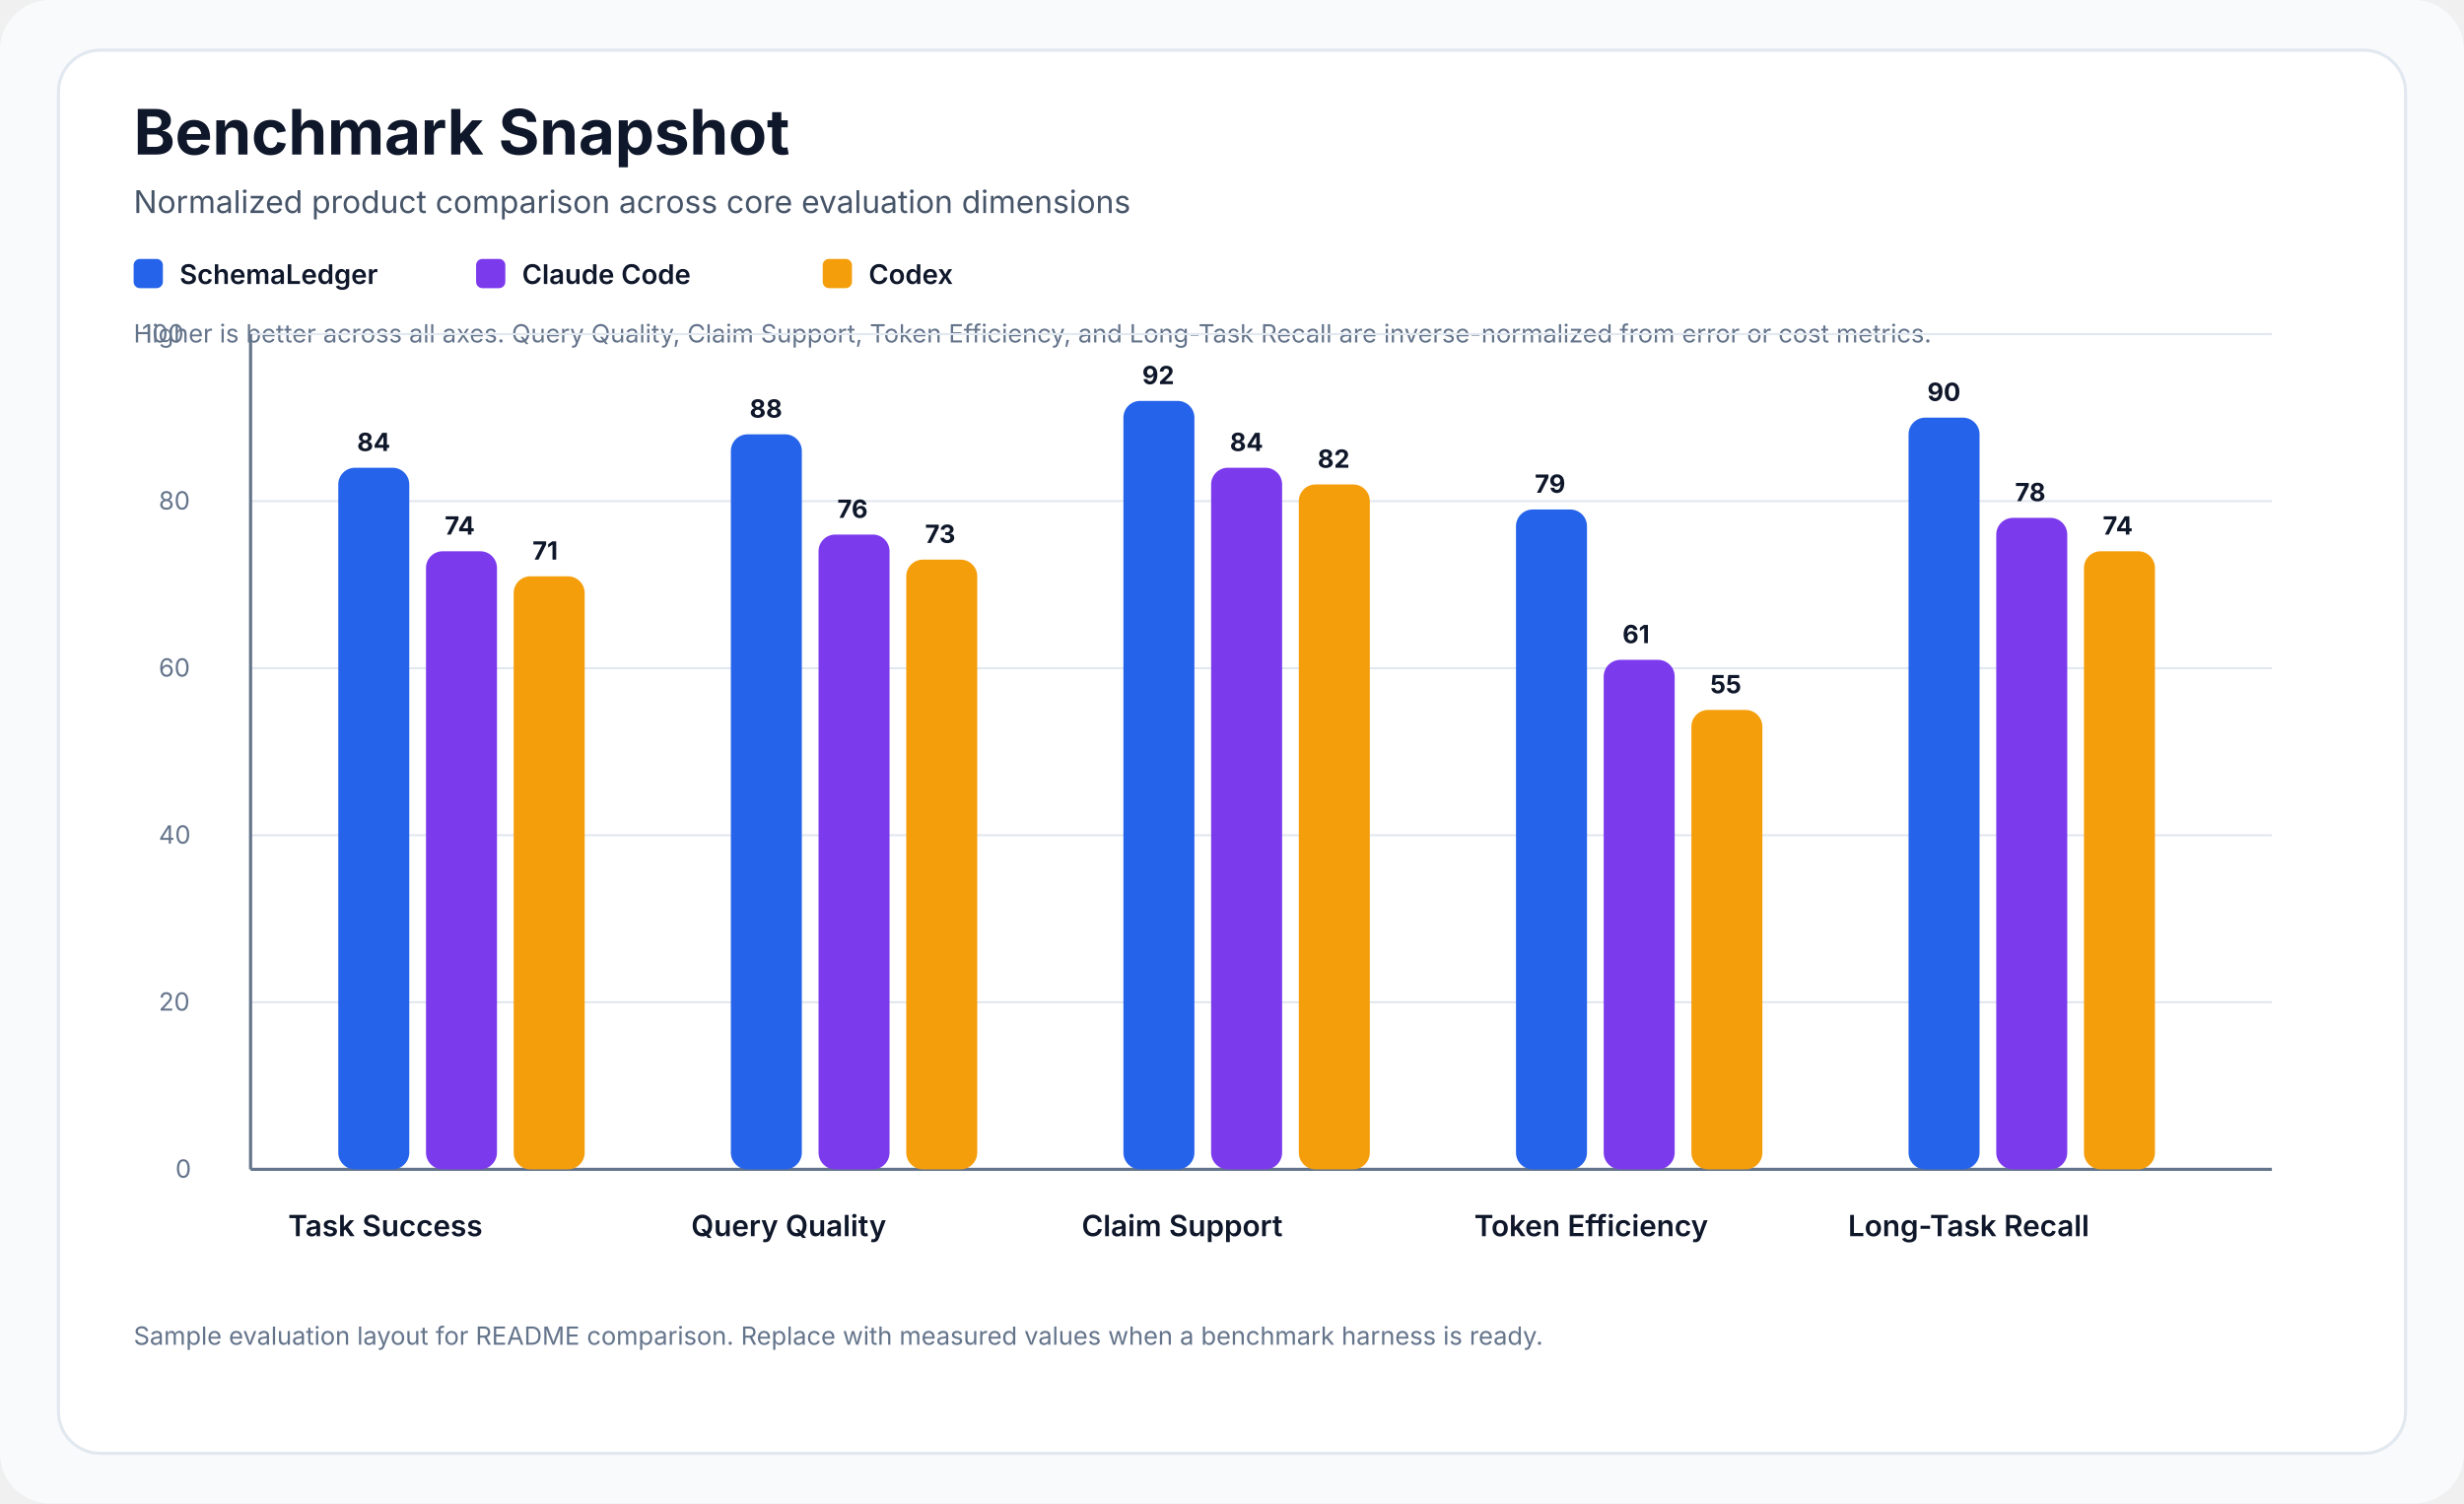
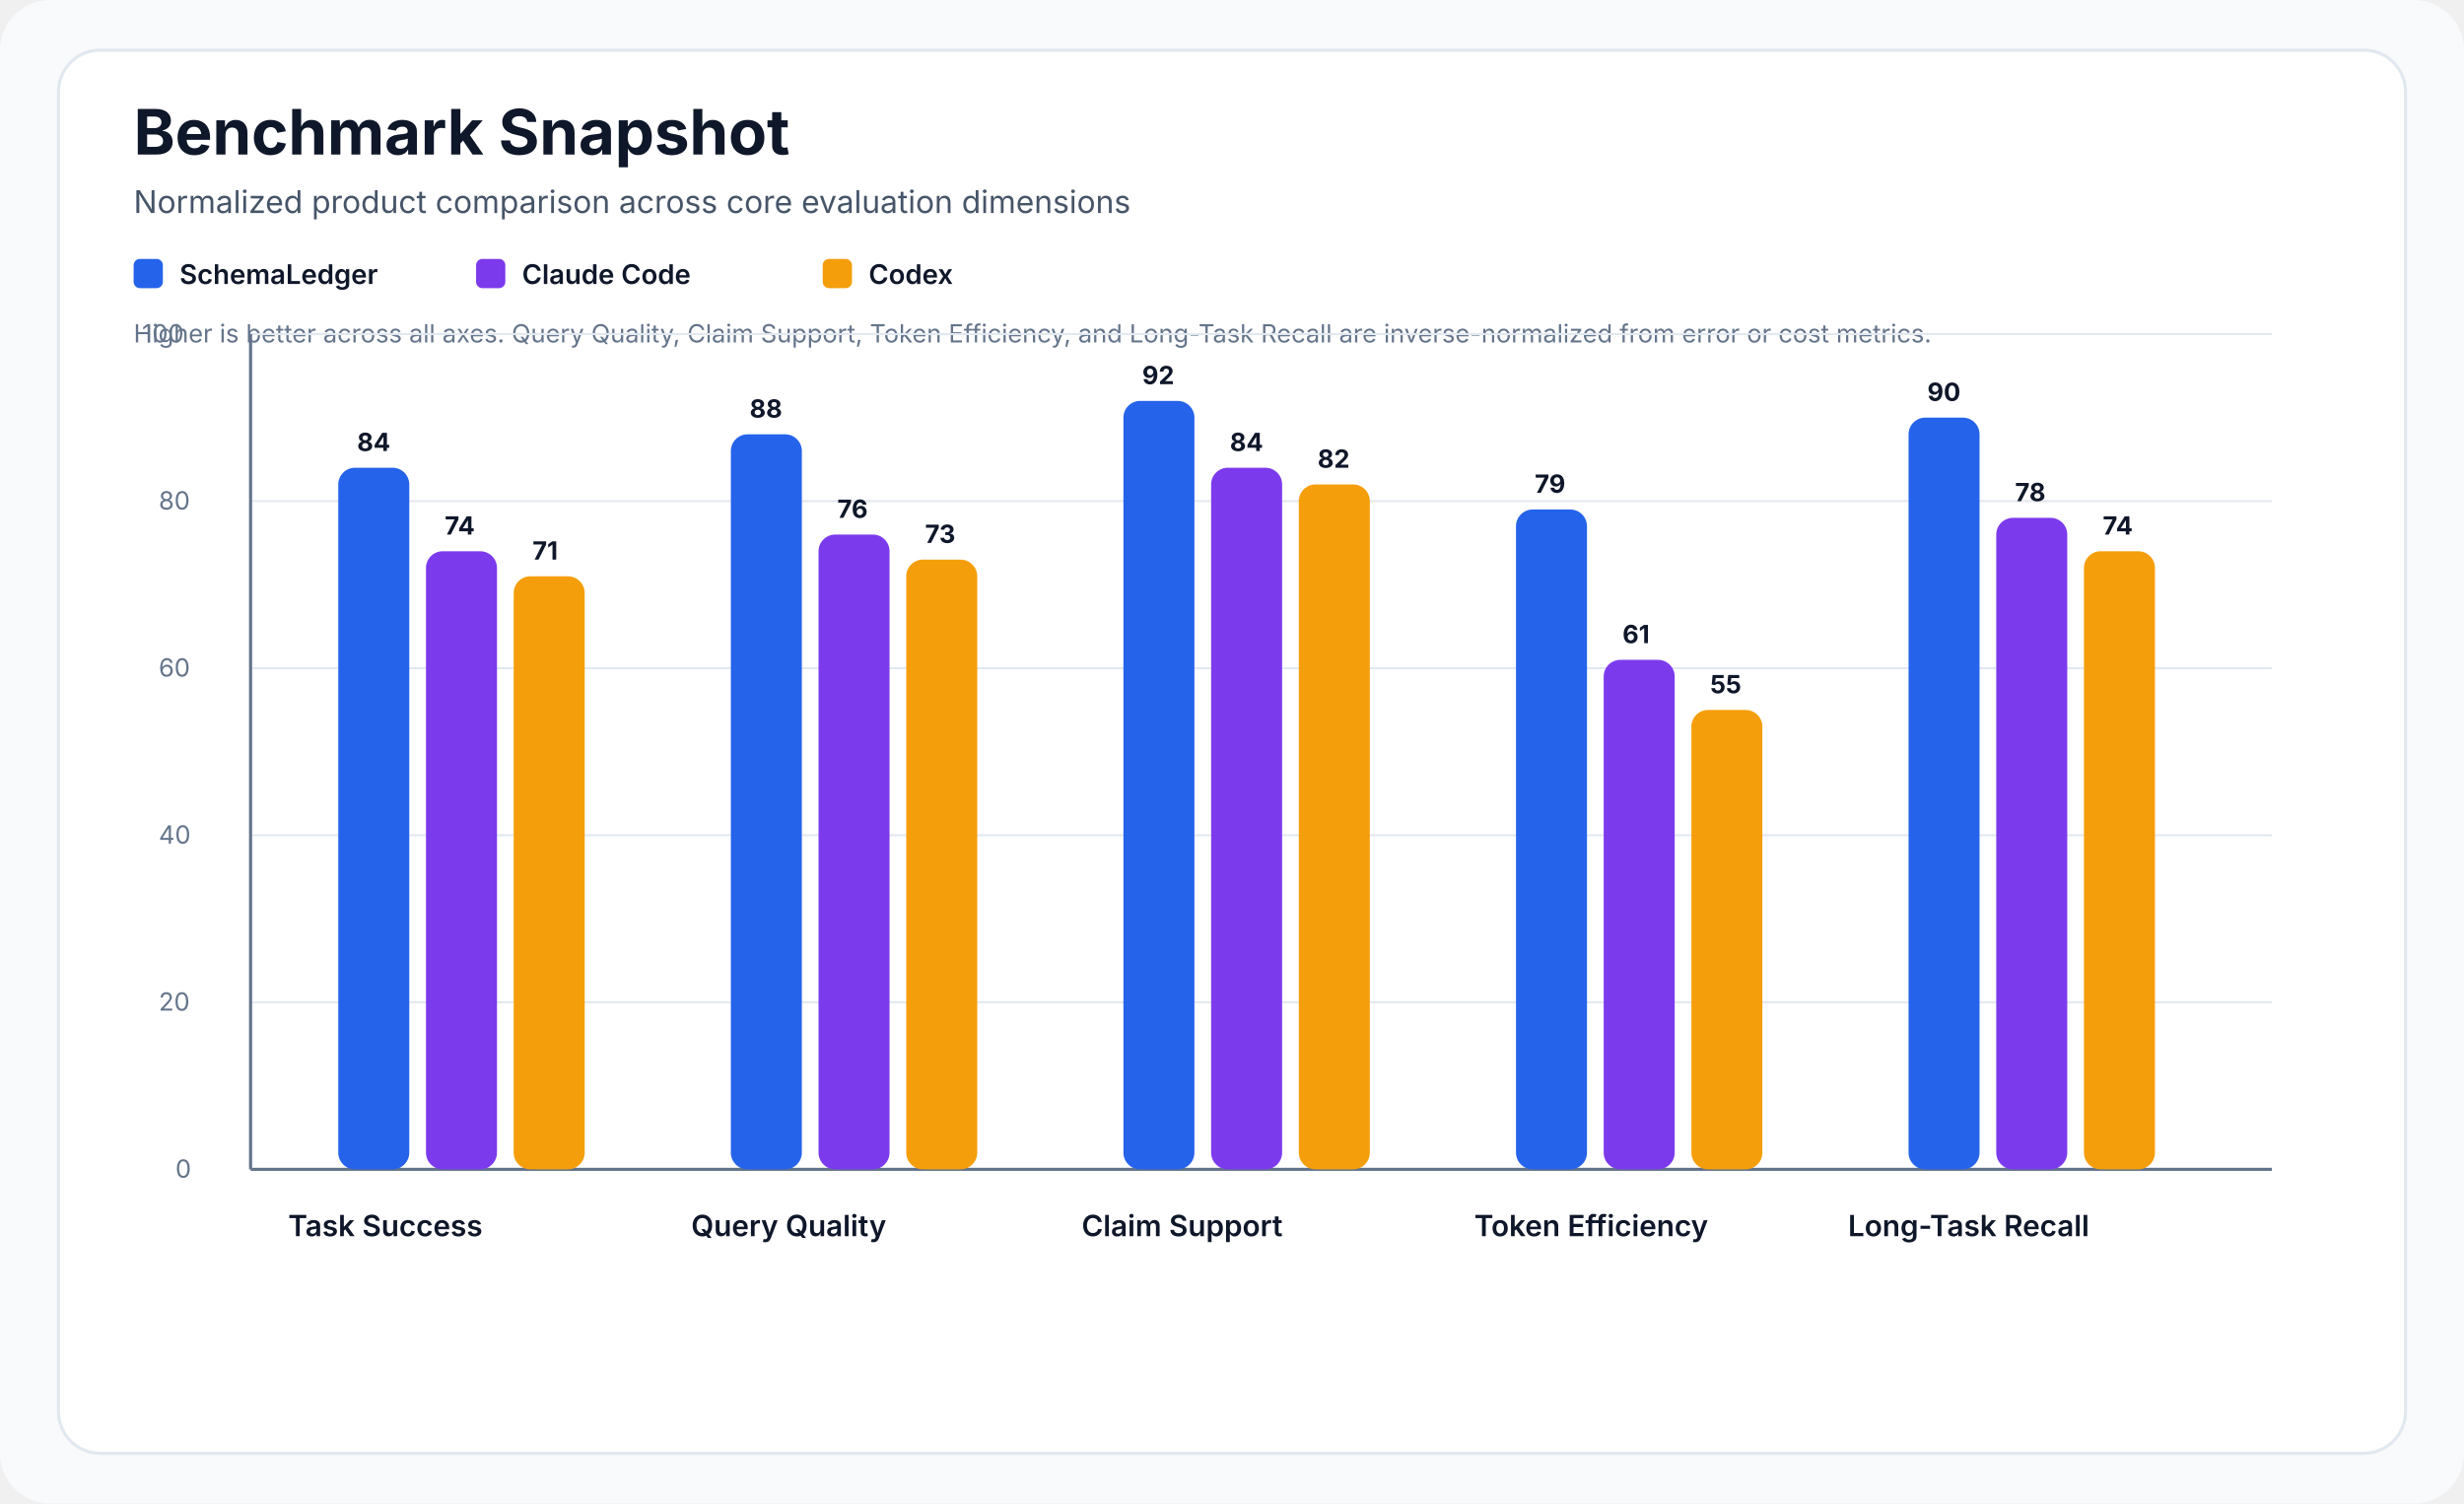
<svg xmlns="http://www.w3.org/2000/svg" width="1180" height="720" viewBox="0 0 1180 720" fill="none" role="img" aria-labelledby="title desc">
  <style>
    .bg { fill: #f8fafc; }
    .panel { fill: white; stroke: #e2e8f0; stroke-width: 1.5; }
    .grid { stroke: #e2e8f0; stroke-width: 1; }
    .axis { stroke: #64748b; stroke-width: 1.5; }
    .title { fill: #0f172a; font: 700 30px -apple-system, BlinkMacSystemFont, "Segoe UI", sans-serif; }
    .subtitle { fill: #475569; font: 400 15px -apple-system, BlinkMacSystemFont, "Segoe UI", sans-serif; }
    .label { fill: #0f172a; font: 600 14px -apple-system, BlinkMacSystemFont, "Segoe UI", sans-serif; }
    .small { fill: #64748b; font: 400 12px -apple-system, BlinkMacSystemFont, "Segoe UI", sans-serif; }
    .legend { fill: #0f172a; font: 600 13px -apple-system, BlinkMacSystemFont, "Segoe UI", sans-serif; }
    .value { fill: #0f172a; font: 700 12px -apple-system, BlinkMacSystemFont, "Segoe UI", sans-serif; }
  </style>
  <rect class="bg" x="0" y="0" width="1180" height="720" rx="24" />
  <rect class="panel" x="28" y="24" width="1124" height="672" rx="20" />
  <text class="title" x="64" y="74">Benchmark Snapshot</text>
  <text class="subtitle" x="64" y="102">Normalized product comparison across core evaluation dimensions</text>
  <rect x="64" y="124" width="14" height="14" rx="3" fill="#2563EB" />
  <text class="legend" x="86" y="136">SchemaLedger</text>
  <rect x="228" y="124" width="14" height="14" rx="3" fill="#7C3AED" />
  <text class="legend" x="250" y="136">Claude Code</text>
  <rect x="394" y="124" width="14" height="14" rx="3" fill="#F59E0B" />
  <text class="legend" x="416" y="136">Codex</text>
  <text class="small" x="64" y="164">Higher is better across all axes. Query Quality, Claim Support, Token Efficiency, and Long-Task Recall are inverse-normalized from error or cost metrics.</text>
  <line class="grid" x1="120" y1="560" x2="1088" y2="560" />
  <line class="grid" x1="120" y1="480" x2="1088" y2="480" />
  <line class="grid" x1="120" y1="400" x2="1088" y2="400" />
  <line class="grid" x1="120" y1="320" x2="1088" y2="320" />
  <line class="grid" x1="120" y1="240" x2="1088" y2="240" />
  <line class="grid" x1="120" y1="160" x2="1088" y2="160" />
  <line class="axis" x1="120" y1="560" x2="1088" y2="560" />
  <line class="axis" x1="120" y1="160" x2="120" y2="560" />
  <text class="small" x="84" y="564">0</text>
  <text class="small" x="76" y="484">20</text>
  <text class="small" x="76" y="404">40</text>
  <text class="small" x="76" y="324">60</text>
  <text class="small" x="76" y="244">80</text>
  <text class="small" x="68" y="164">100</text>
  <g>
    <rect x="162" y="224" width="34" height="336" rx="8" fill="#2563EB" />
    <rect x="204" y="264" width="34" height="296" rx="8" fill="#7C3AED" />
    <rect x="246" y="276" width="34" height="284" rx="8" fill="#F59E0B" />
    <text class="value" x="171" y="216">84</text>
    <text class="value" x="213" y="256">74</text>
    <text class="value" x="255" y="268">71</text>
    <text class="label" x="138" y="592">Task Success</text>
  </g>
  <g>
    <rect x="350" y="208" width="34" height="352" rx="8" fill="#2563EB" />
    <rect x="392" y="256" width="34" height="304" rx="8" fill="#7C3AED" />
    <rect x="434" y="268" width="34" height="292" rx="8" fill="#F59E0B" />
    <text class="value" x="359" y="200">88</text>
    <text class="value" x="401" y="248">76</text>
    <text class="value" x="443" y="260">73</text>
    <text class="label" x="331" y="592">Query Quality</text>
  </g>
  <g>
    <rect x="538" y="192" width="34" height="368" rx="8" fill="#2563EB" />
    <rect x="580" y="224" width="34" height="336" rx="8" fill="#7C3AED" />
    <rect x="622" y="232" width="34" height="328" rx="8" fill="#F59E0B" />
    <text class="value" x="547" y="184">92</text>
    <text class="value" x="589" y="216">84</text>
    <text class="value" x="631" y="224">82</text>
    <text class="label" x="518" y="592">Claim Support</text>
  </g>
  <g>
    <rect x="726" y="244" width="34" height="316" rx="8" fill="#2563EB" />
    <rect x="768" y="316" width="34" height="244" rx="8" fill="#7C3AED" />
    <rect x="810" y="340" width="34" height="220" rx="8" fill="#F59E0B" />
    <text class="value" x="735" y="236">79</text>
    <text class="value" x="777" y="308">61</text>
    <text class="value" x="819" y="332">55</text>
    <text class="label" x="706" y="592">Token Efficiency</text>
  </g>
  <g>
    <rect x="914" y="200" width="34" height="360" rx="8" fill="#2563EB" />
    <rect x="956" y="248" width="34" height="312" rx="8" fill="#7C3AED" />
    <rect x="998" y="264" width="34" height="296" rx="8" fill="#F59E0B" />
    <text class="value" x="923" y="192">90</text>
    <text class="value" x="965" y="240">78</text>
    <text class="value" x="1007" y="256">74</text>
    <text class="label" x="885" y="592">Long-Task Recall</text>
  </g>
-   <text class="small" x="64" y="644">Sample evaluation layout for README comparison. Replace with measured values when a benchmark harness is ready.</text>
</svg>
